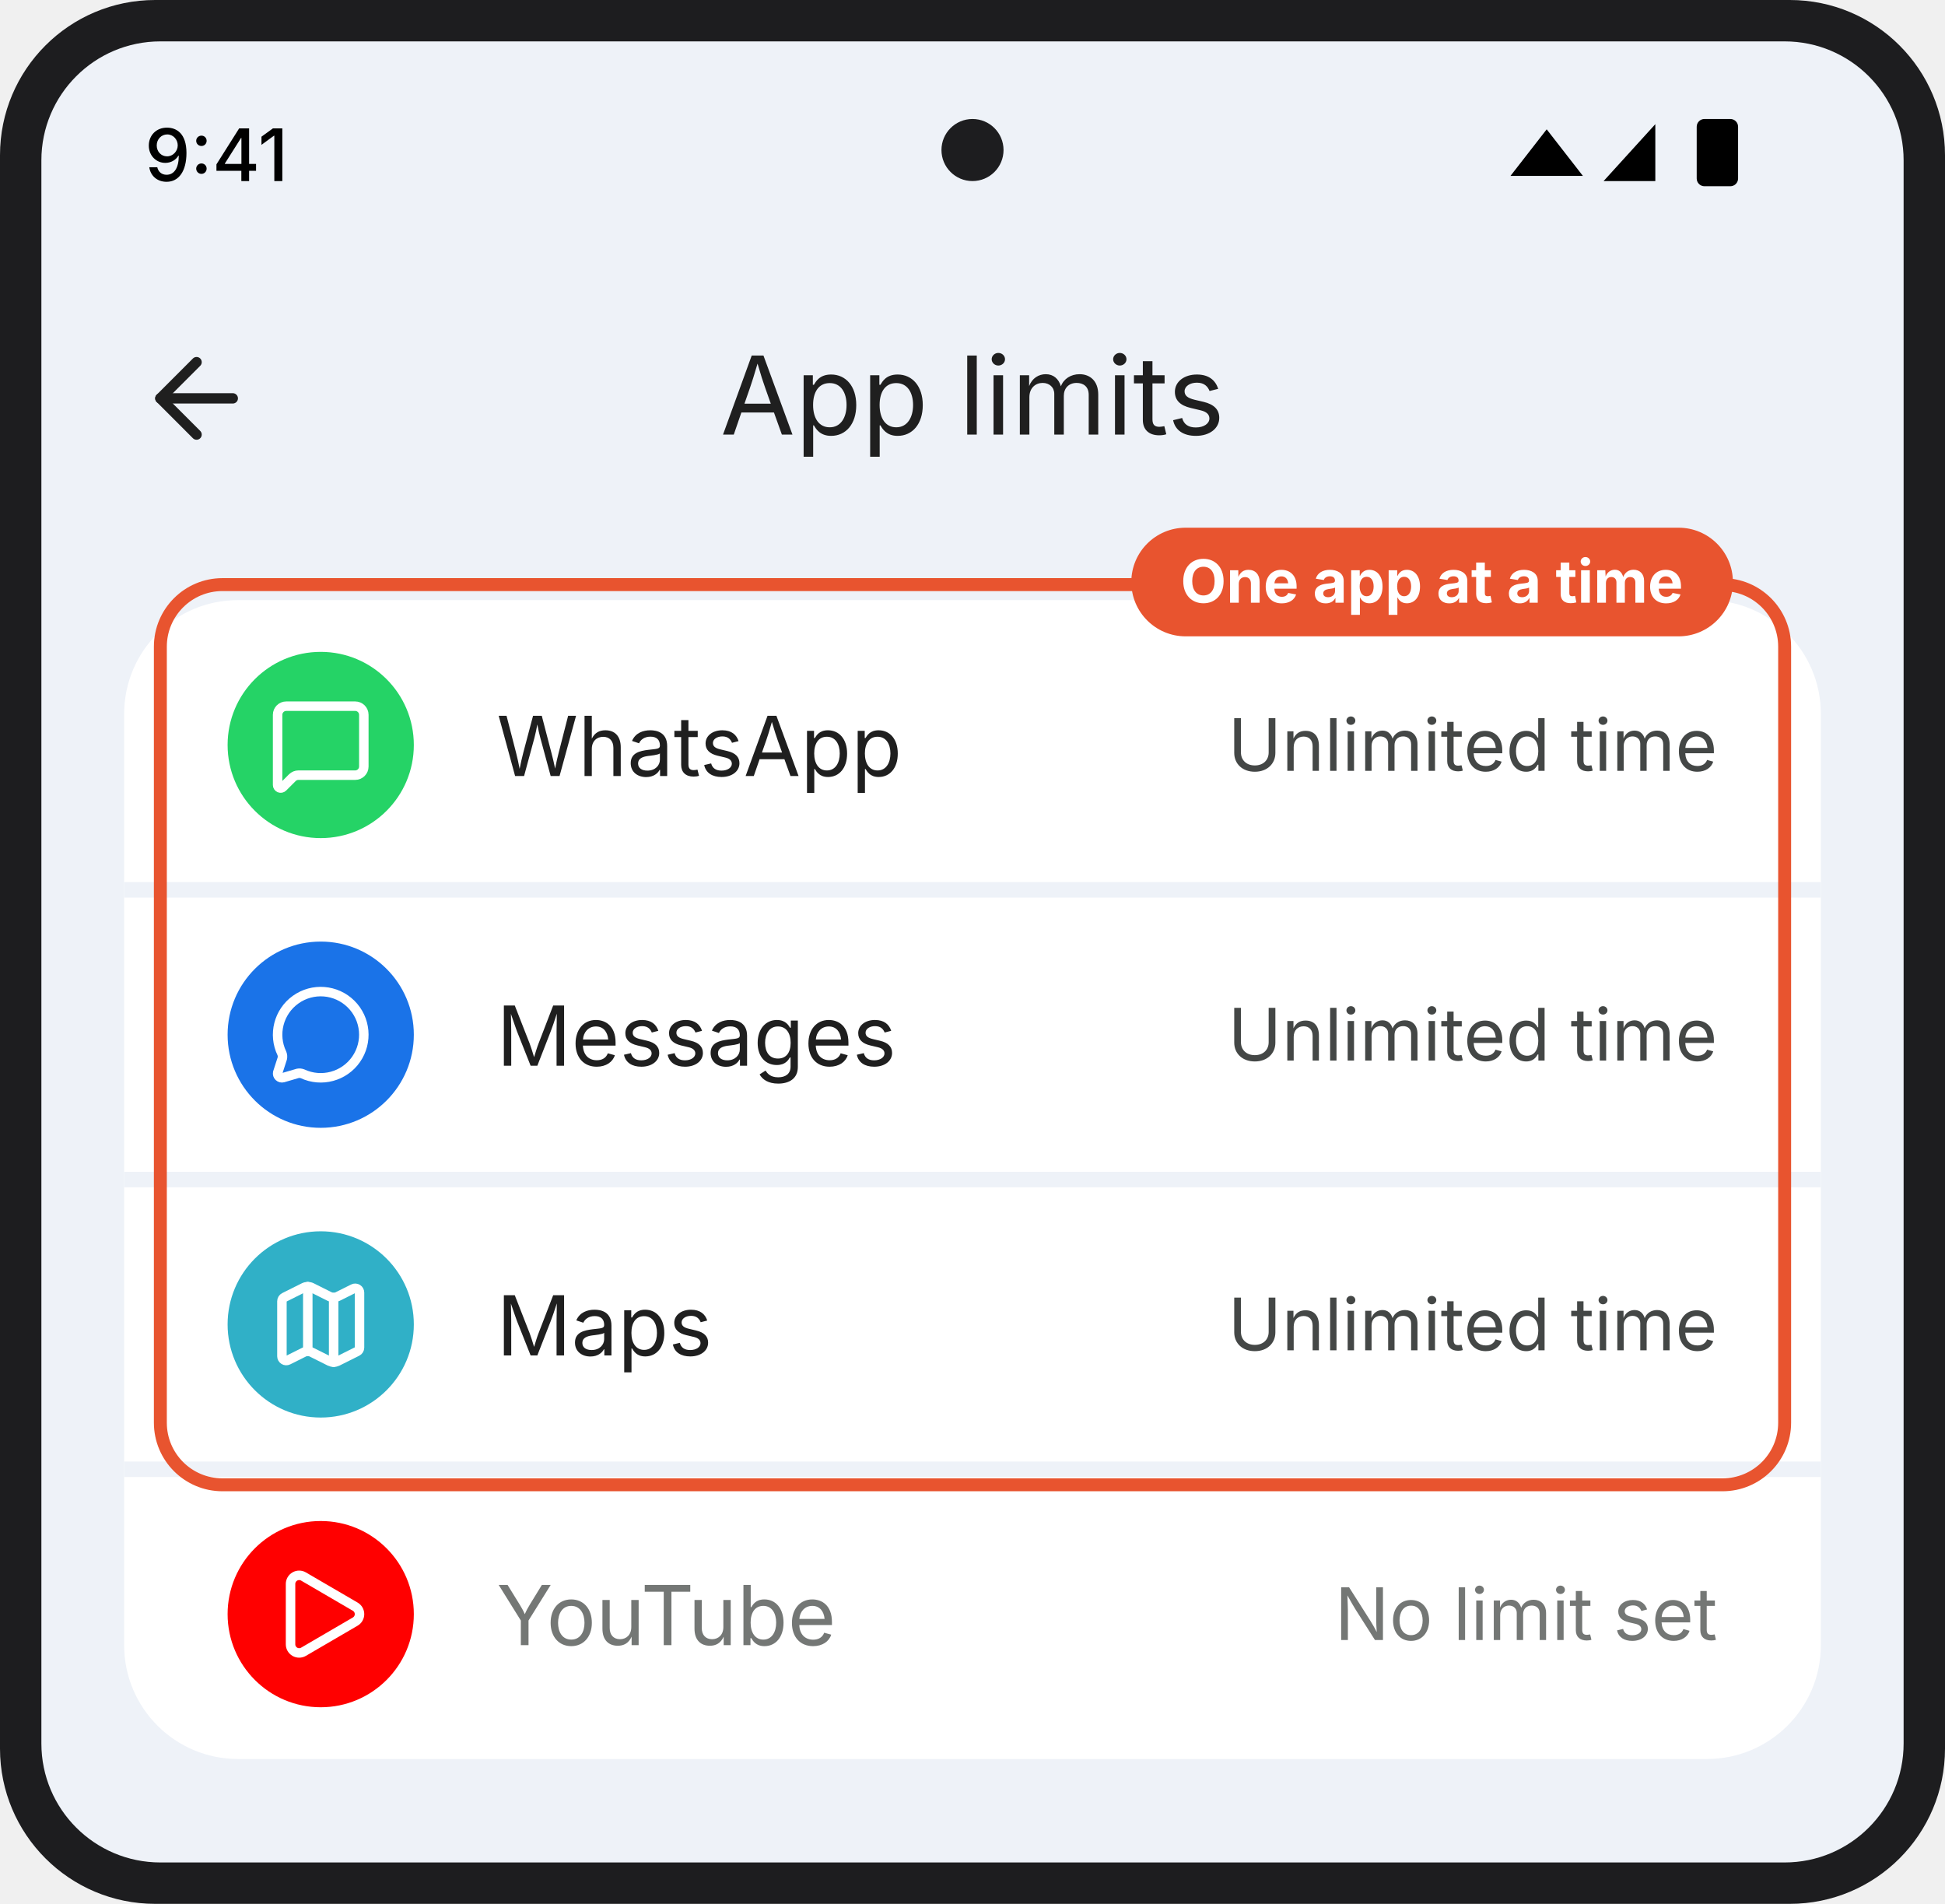
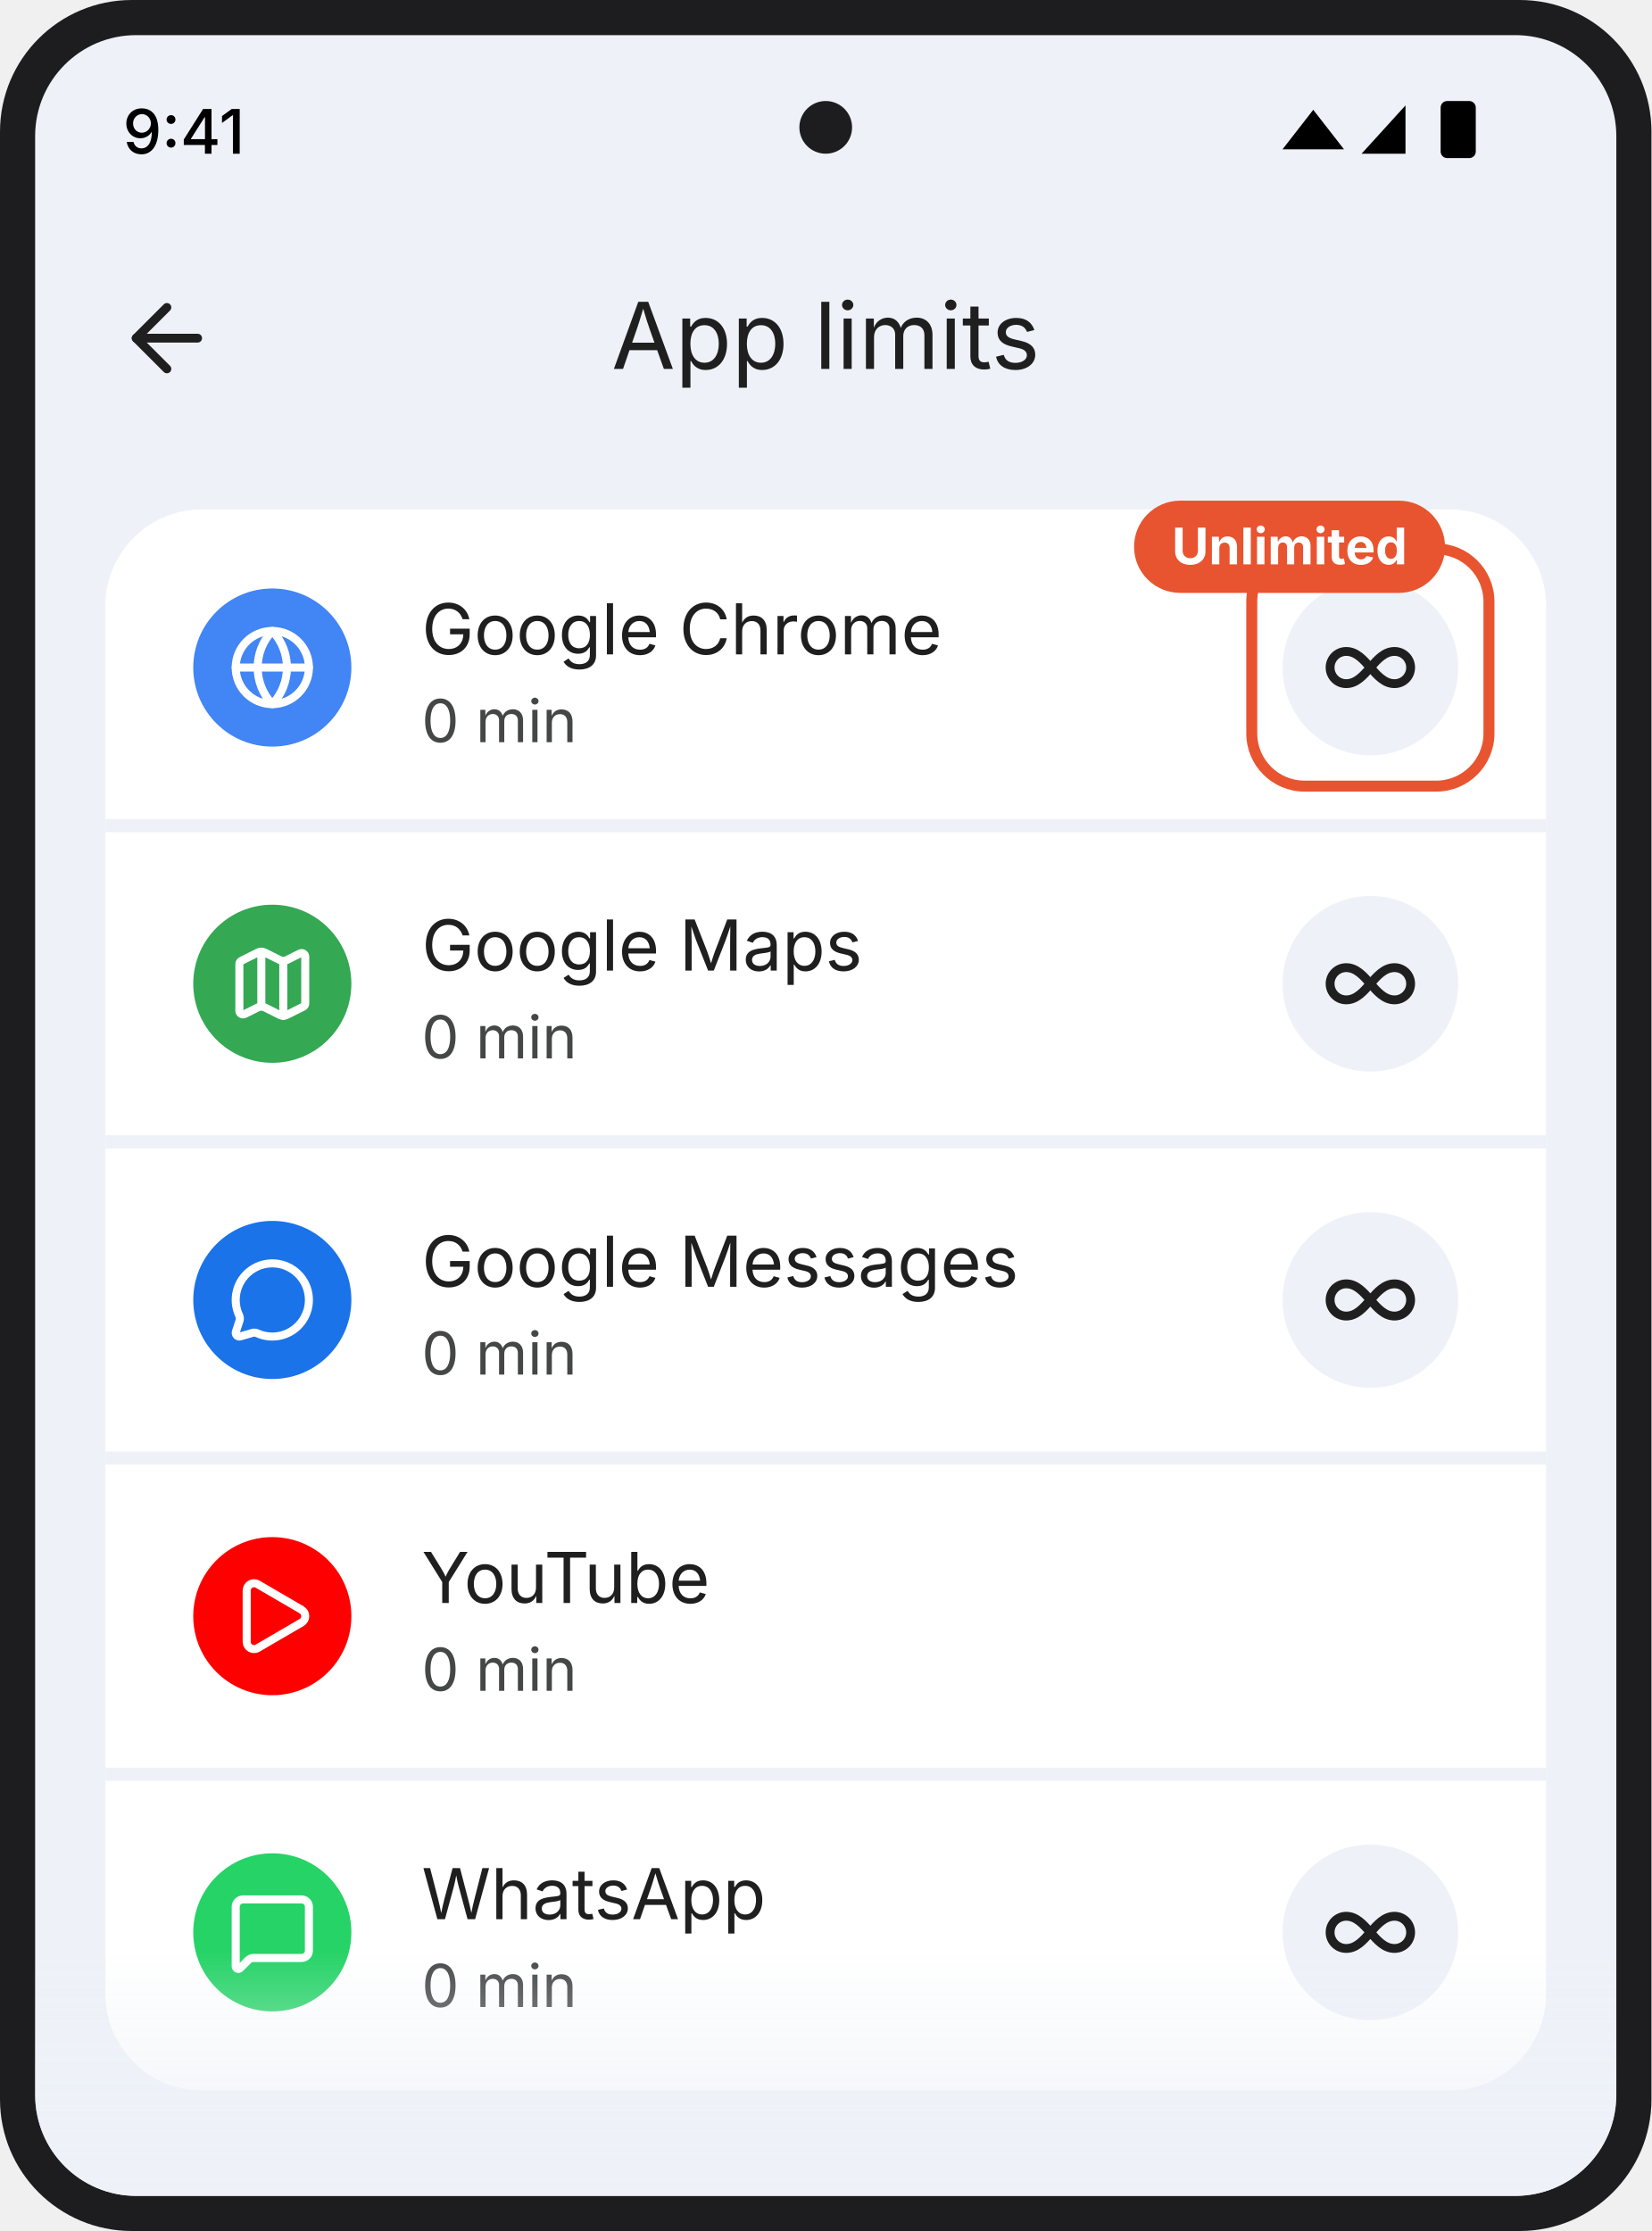
- <svg xmlns="http://www.w3.org/2000/svg" viewBox="0 0 376 368" width="376" height="368" role="img">
-   <rect x="0" y="0" width="376" height="368" rx="30" fill="#1D1D1F" />
+ <svg xmlns="http://www.w3.org/2000/svg" viewBox="0 0 376 508" width="376" height="508" role="img">
+   <rect x="0" y="0" width="376" height="508" rx="30" fill="#1D1D1F" />
  <defs>
    <clipPath id="fl-app-limits-clip">
-       <rect x="0" y="0" width="360" height="352" rx="23" />
+       <rect x="0" y="0" width="360" height="492" rx="23" />
    </clipPath>
  </defs>
  <g transform="translate(8 8)">
    <g clip-path="url(#fl-app-limits-clip)">
-       <rect x="0" y="0" width="360" height="352" fill="#EEF2F8" />
+       <rect x="0" y="0" width="360" height="492" fill="#EEF2F8" />
      <text x="20" y="27" font-family="Inter" font-size="14" font-weight="500" fill="#000000">9:41</text>
      <circle cx="180" cy="21" r="6" fill="#1D1D1F" />
      <path d="M284 26 l7 -9 7 9 z" fill="#000000" />
      <path d="M302 27 l10 -11 v11 z" fill="#000000" />
      <rect x="320" y="15" width="8" height="13" rx="1.5" fill="#000000" />
      <g transform="translate(18 57) scale(1)" fill="none" stroke="#1F1F1F" stroke-width="2" stroke-linecap="round" stroke-linejoin="round">
        <path d="m12 19-7-7 7-7" />
        <path d="M19 12H5" />
      </g>
      <text x="180" y="76" font-family="Inter" font-size="21" font-weight="400" fill="#1F1F1F" text-anchor="middle">App limits</text>
-       <rect x="16" y="108" width="328" height="224" rx="22" fill="#FFF" />
-       <circle cx="54" cy="136" r="18" fill="#25D366" />
-       <g transform="translate(44 126) scale(0.8333)" fill="none" stroke="#FFF" stroke-width="2.2" stroke-linecap="round" stroke-linejoin="round">
-         <path d="M22 17a2 2 0 0 1-2 2H6.828a2 2 0 0 0-1.414.586l-2.202 2.202A.71.71 0 0 1 2 21.286V5a2 2 0 0 1 2-2h16a2 2 0 0 1 2 2z" />
+       <rect x="16" y="108" width="328" height="360" rx="22" fill="#FFF" />
+       <circle cx="54" cy="144" r="18" fill="#4285F4" />
+       <g transform="translate(44 134) scale(0.8333)" fill="none" stroke="#FFF" stroke-width="2.2" stroke-linecap="round" stroke-linejoin="round">
+         <circle cx="12" cy="12" r="10" />
+         <path d="M12 2a14.5 14.5 0 0 0 0 20 14.5 14.5 0 0 0 0-20" />
+         <path d="M2 12h20" />
      </g>
-       <text x="324" y="141" font-family="Inter" font-size="14" font-weight="400" fill="#444746" text-anchor="end">Unlimited time</text>
-       <text x="88" y="142" font-family="Inter" font-size="16" font-weight="400" fill="#1F1F1F">WhatsApp</text>
-       <rect x="16" y="162.5" width="328" height="3" fill="#EEF2F8" />
-       <circle cx="54" cy="192" r="18" fill="#1A73E8" />
-       <g transform="translate(44 182) scale(0.8333)" fill="none" stroke="#FFF" stroke-width="2.2" stroke-linecap="round" stroke-linejoin="round">
-         <path d="M2.992 16.342a2 2 0 0 1 .094 1.167l-1.065 3.29a1 1 0 0 0 1.236 1.168l3.413-.998a2 2 0 0 1 1.099.092 10 10 0 1 0-4.777-4.719" />
+       <circle cx="304" cy="144" r="20" fill="#EEF2F8" />
+       <g transform="translate(293 133) scale(0.9167)" fill="none" stroke="#1F1F1F" stroke-width="2.2" stroke-linecap="round" stroke-linejoin="round">
+         <path d="M6 16c5 0 7-8 12-8a4 4 0 0 1 0 8c-5 0-7-8-12-8a4 4 0 1 0 0 8" />
      </g>
-       <text x="324" y="197" font-family="Inter" font-size="14" font-weight="400" fill="#444746" text-anchor="end">Unlimited time</text>
-       <text x="88" y="198" font-family="Inter" font-size="16" font-weight="400" fill="#1F1F1F">Messages</text>
-       <rect x="16" y="218.5" width="328" height="3" fill="#EEF2F8" />
-       <circle cx="54" cy="248" r="18" fill="#30B0C7" />
-       <g transform="translate(44 238) scale(0.8333)" fill="none" stroke="#FFF" stroke-width="2.2" stroke-linecap="round" stroke-linejoin="round">
+       <text x="88" y="141" font-family="Inter" font-size="16" font-weight="400" fill="#1F1F1F">Google Chrome</text>
+       <text x="88" y="161" font-family="Inter" font-size="13.5" font-weight="400" fill="#444746">0 min</text>
+       <rect x="16" y="178.5" width="328" height="3" fill="#EEF2F8" />
+       <circle cx="54" cy="216" r="18" fill="#34A853" />
+       <g transform="translate(44 206) scale(0.8333)" fill="none" stroke="#FFF" stroke-width="2.2" stroke-linecap="round" stroke-linejoin="round">
        <path d="M14.106 5.553a2 2 0 0 0 1.788 0l3.659-1.83A1 1 0 0 1 21 4.619v12.764a1 1 0 0 1-.553.894l-4.553 2.277a2 2 0 0 1-1.788 0l-4.212-2.106a2 2 0 0 0-1.788 0l-3.659 1.83A1 1 0 0 1 3 19.381V6.618a1 1 0 0 1 .553-.894l4.553-2.277a2 2 0 0 1 1.788 0z" />
        <path d="M15 5.764v15" />
        <path d="M9 3.236v15" />
      </g>
-       <text x="324" y="253" font-family="Inter" font-size="14" font-weight="400" fill="#444746" text-anchor="end">Unlimited time</text>
-       <text x="88" y="254" font-family="Inter" font-size="16" font-weight="400" fill="#1F1F1F">Maps</text>
-       <rect x="16" y="274.5" width="328" height="3" fill="#EEF2F8" />
-       <circle cx="54" cy="304" r="18" fill="#FF0000" />
-       <g transform="translate(44 294) scale(0.8333)" fill="none" stroke="#FFF" stroke-width="2.2" stroke-linecap="round" stroke-linejoin="round">
+       <circle cx="304" cy="216" r="20" fill="#EEF2F8" />
+       <g transform="translate(293 205) scale(0.9167)" fill="none" stroke="#1F1F1F" stroke-width="2.2" stroke-linecap="round" stroke-linejoin="round">
+         <path d="M6 16c5 0 7-8 12-8a4 4 0 0 1 0 8c-5 0-7-8-12-8a4 4 0 1 0 0 8" />
+       </g>
+       <text x="88" y="213" font-family="Inter" font-size="16" font-weight="400" fill="#1F1F1F">Google Maps</text>
+       <text x="88" y="233" font-family="Inter" font-size="13.5" font-weight="400" fill="#444746">0 min</text>
+       <rect x="16" y="250.5" width="328" height="3" fill="#EEF2F8" />
+       <circle cx="54" cy="288" r="18" fill="#1A73E8" />
+       <g transform="translate(44 278) scale(0.8333)" fill="none" stroke="#FFF" stroke-width="2.2" stroke-linecap="round" stroke-linejoin="round">
+         <path d="M2.992 16.342a2 2 0 0 1 .094 1.167l-1.065 3.29a1 1 0 0 0 1.236 1.168l3.413-.998a2 2 0 0 1 1.099.092 10 10 0 1 0-4.777-4.719" />
+       </g>
+       <circle cx="304" cy="288" r="20" fill="#EEF2F8" />
+       <g transform="translate(293 277) scale(0.9167)" fill="none" stroke="#1F1F1F" stroke-width="2.2" stroke-linecap="round" stroke-linejoin="round">
+         <path d="M6 16c5 0 7-8 12-8a4 4 0 0 1 0 8c-5 0-7-8-12-8a4 4 0 1 0 0 8" />
+       </g>
+       <text x="88" y="285" font-family="Inter" font-size="16" font-weight="400" fill="#1F1F1F">Google Messages</text>
+       <text x="88" y="305" font-family="Inter" font-size="13.5" font-weight="400" fill="#444746">0 min</text>
+       <rect x="16" y="322.5" width="328" height="3" fill="#EEF2F8" />
+       <circle cx="54" cy="360" r="18" fill="#FF0000" />
+       <g transform="translate(44 350) scale(0.8333)" fill="none" stroke="#FFF" stroke-width="2.2" stroke-linecap="round" stroke-linejoin="round">
        <path d="M5 5a2 2 0 0 1 3.008-1.728l11.997 6.998a2 2 0 0 1 .003 3.458l-12 7A2 2 0 0 1 5 19z" />
      </g>
-       <text x="324" y="309" font-family="Inter" font-size="14" font-weight="400" fill="#747775" text-anchor="end">No limit set</text>
-       <text x="88" y="310" font-family="Inter" font-size="16" font-weight="400" fill="#747775">YouTube</text>
+       <text x="88" y="357" font-family="Inter" font-size="16" font-weight="400" fill="#1F1F1F">YouTube</text>
+       <text x="88" y="377" font-family="Inter" font-size="13.5" font-weight="400" fill="#444746">0 min</text>
+       <rect x="16" y="394.5" width="328" height="3" fill="#EEF2F8" />
+       <circle cx="54" cy="432" r="18" fill="#25D366" />
+       <g transform="translate(44 422) scale(0.8333)" fill="none" stroke="#FFF" stroke-width="2.2" stroke-linecap="round" stroke-linejoin="round">
+         <path d="M22 17a2 2 0 0 1-2 2H6.828a2 2 0 0 0-1.414.586l-2.202 2.202A.71.71 0 0 1 2 21.286V5a2 2 0 0 1 2-2h16a2 2 0 0 1 2 2z" />
+       </g>
+       <circle cx="304" cy="432" r="20" fill="#EEF2F8" />
+       <g transform="translate(293 421) scale(0.9167)" fill="none" stroke="#1F1F1F" stroke-width="2.2" stroke-linecap="round" stroke-linejoin="round">
+         <path d="M6 16c5 0 7-8 12-8a4 4 0 0 1 0 8c-5 0-7-8-12-8a4 4 0 1 0 0 8" />
+       </g>
+       <text x="88" y="429" font-family="Inter" font-size="16" font-weight="400" fill="#1F1F1F">WhatsApp</text>
+       <text x="88" y="449" font-family="Inter" font-size="13.5" font-weight="400" fill="#444746">0 min</text>
+       <defs>
+         <linearGradient id="fl-app-limits-fade" x1="0" y1="0" x2="0" y2="1">
+           <stop offset="0" stop-color="#EEF2F8" stop-opacity="0" />
+           <stop offset="1" stop-color="#EEF2F8" />
+         </linearGradient>
+       </defs>
+       <rect x="0" y="436" width="360" height="56" fill="url(#fl-app-limits-fade)" />
    </g>
-     <rect x="23" y="105" width="314" height="174" rx="12" fill="none" stroke="#E8542F" stroke-width="2.5" />
-     <rect x="210.7" y="94" width="116.3" height="21" rx="10.5" fill="#E8542F" />
-     <text x="268.8" y="108.5" font-family="Inter" font-size="11.5" font-weight="700" fill="#FFFFFF" text-anchor="middle">One app at a time</text>
+     <rect x="277" y="117" width="54" height="54" rx="12" fill="none" stroke="#E8542F" stroke-width="2.5" />
+     <rect x="250.2" y="106" width="70.8" height="21" rx="10.5" fill="#E8542F" />
+     <text x="285.6" y="120.5" font-family="Inter" font-size="11.5" font-weight="700" fill="#FFFFFF" text-anchor="middle">Unlimited</text>
  </g>
</svg>
